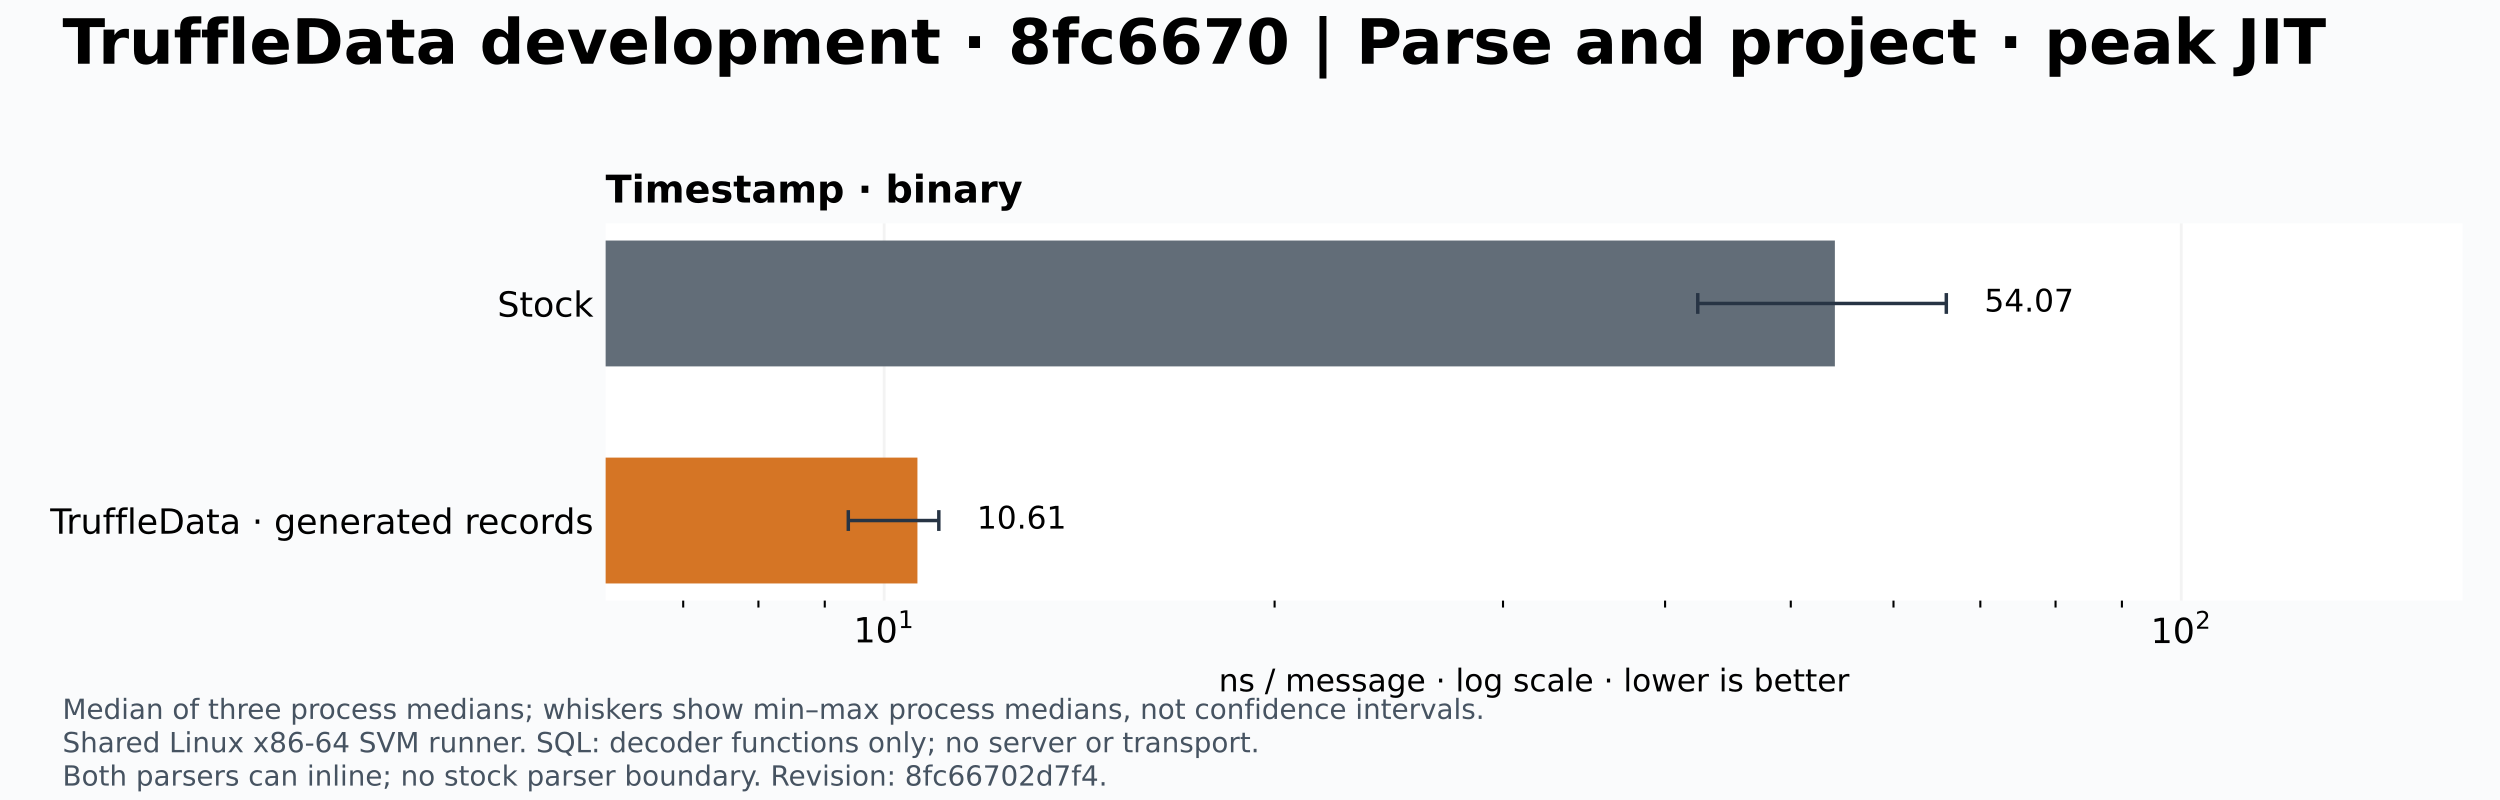
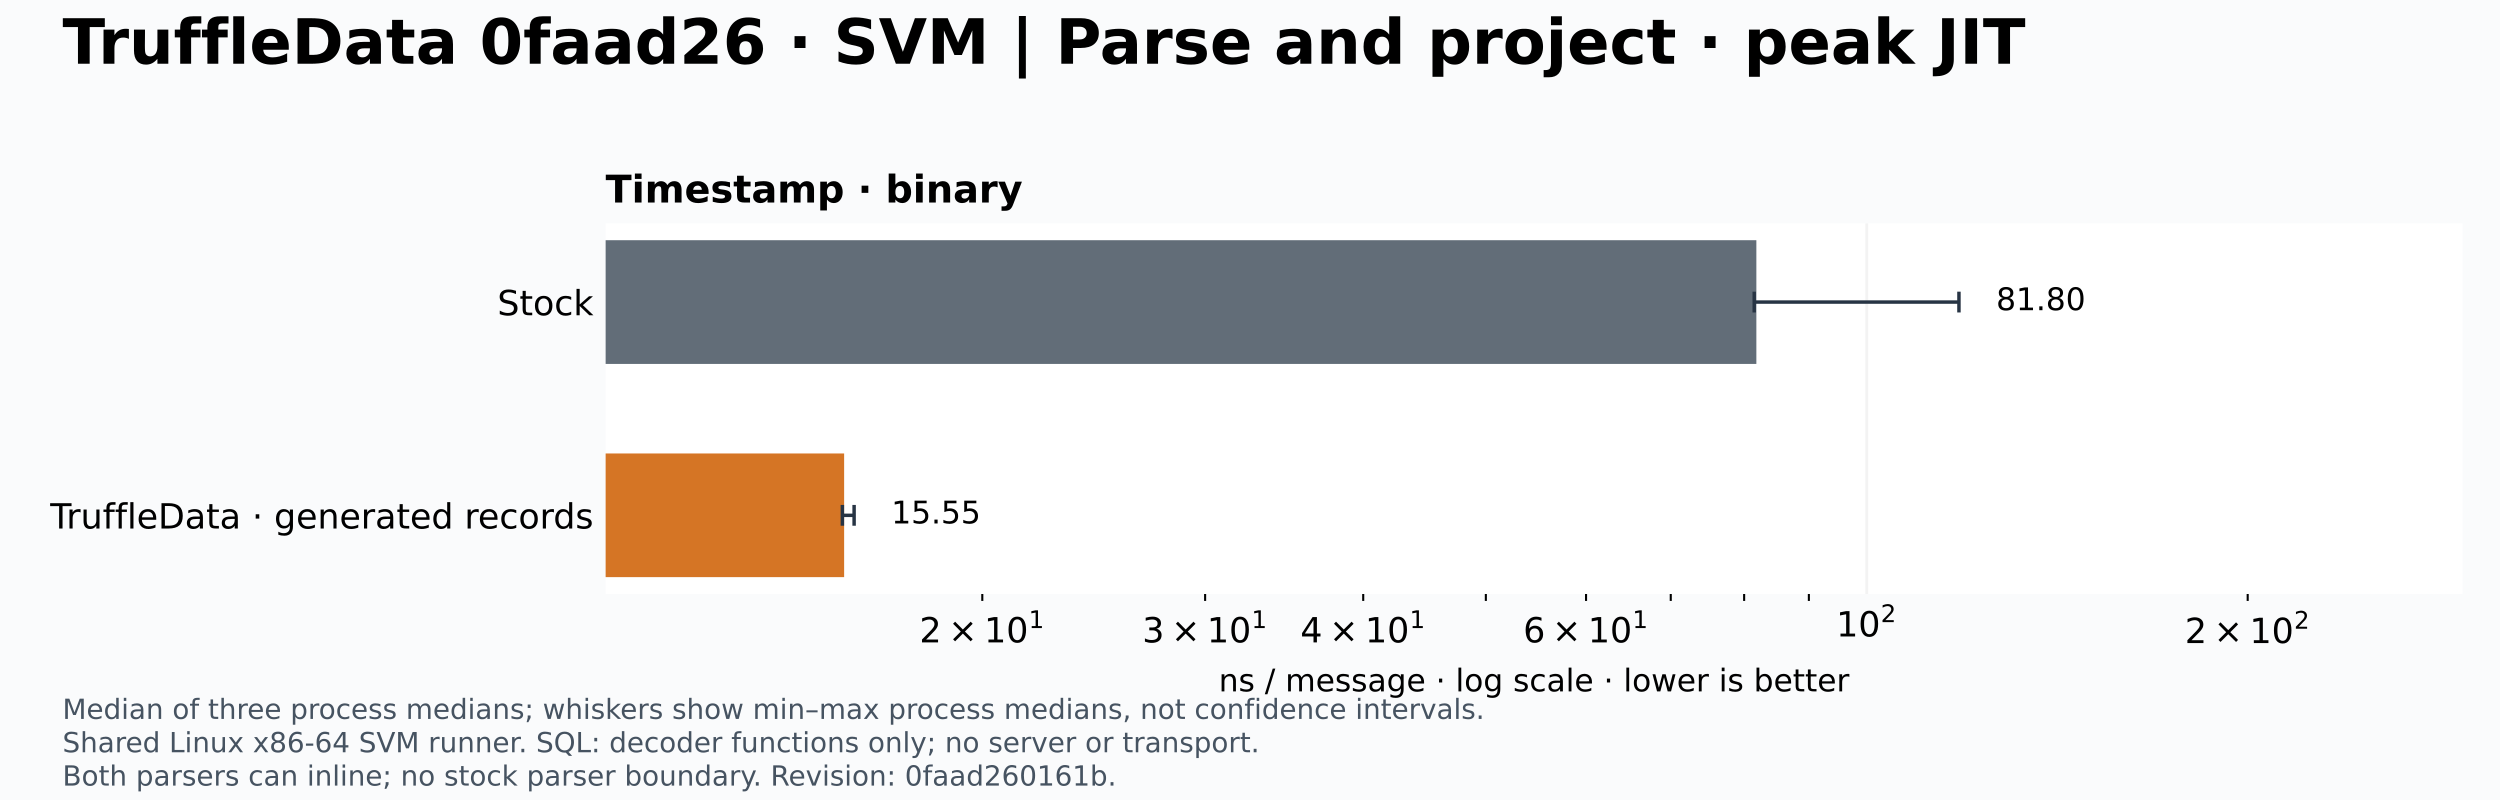
<svg xmlns="http://www.w3.org/2000/svg" xmlns:xlink="http://www.w3.org/1999/xlink" width="720pt" height="230.4pt" viewBox="0 0 720 230.4" version="1.1">
  <defs>
    <style type="text/css">*{stroke-linejoin: round; stroke-linecap: butt}</style>
  </defs>
  <g id="figure_1">
    <g id="patch_1">
      <path d="M 0 230.4 L 720 230.4 L 720 0 L 0 0 z " style="fill: #fafbfc" />
    </g>
    <g id="axes_1">
      <g id="patch_2">
-         <path d="M 174.421 172.976 L 709.2 172.976 L 709.2 64.33 L 174.421 64.33 z " style="fill: #ffffff" />
+         <path d="M 174.421 171.076 L 709.2 171.076 L 709.2 64.33 L 174.421 64.33 z " style="fill: #ffffff" />
      </g>
      <g id="matplotlib.axis_1">
        <g id="xtick_1">
          <g id="line2d_1">
-             <path d="M 254.628 172.976 L 254.628 64.33 " clip-path="url(#p6931125546)" style="fill: none; stroke: #b0b0b0; stroke-opacity: 0.15; stroke-width: 0.8; stroke-linecap: square" />
+             <path d="M 537.63 171.076 L 537.63 64.33 " clip-path="url(#pbdbf238d90)" style="fill: none; stroke: #b0b0b0; stroke-opacity: 0.15; stroke-width: 0.8; stroke-linecap: square" />
          </g>
          <g id="line2d_2" />
          <g id="text_1">
-             <g transform="translate(245.8282 185.7755)">
-               <text>
-                 <tspan x="0" y="-0.762" style="font-size: 10px; font-family: 'DejaVu Sans'">1</tspan>
-                 <tspan x="6.362" y="-0.762" style="font-size: 10px; font-family: 'DejaVu Sans'">0</tspan>
-                 <tspan x="12.82" y="-4.892" style="font-size: 7px; font-family: 'DejaVu Sans'">1</tspan>
-               </text>
-             </g>
-           </g>
-         </g>
-         <g id="xtick_2">
-           <g id="line2d_3">
-             <path d="M 628.204 172.976 L 628.204 64.33 " clip-path="url(#p6931125546)" style="fill: none; stroke: #b0b0b0; stroke-opacity: 0.15; stroke-width: 0.8; stroke-linecap: square" />
-           </g>
-           <g id="line2d_4" />
-           <g id="text_2">
-             <g transform="translate(619.4037 185.8755)">
+             <g transform="translate(528.8297 183.9755)">
              <text>
                <tspan x="0" y="-0.675" style="font-size: 10px; font-family: 'DejaVu Sans'">1</tspan>
                <tspan x="6.362" y="-0.675" style="font-size: 10px; font-family: 'DejaVu Sans'">0</tspan>
                <tspan x="12.82" y="-4.805" style="font-size: 7px; font-family: 'DejaVu Sans'">2</tspan>
              </text>
            </g>
          </g>
        </g>
-         <g id="xtick_3">
-           <g id="line2d_5">
+         <g id="xtick_2">
+           <g id="line2d_3">
            <defs>
              <path id="m309658c491" d="M 0 0 L 0 2 " style="stroke: #000000; stroke-width: 0.6" />
            </defs>
            <g>
-               <use xlink:href="#m309658c491" x="196.761" y="172.976" style="stroke: #000000; stroke-width: 0.6" />
+               <use xlink:href="#m309658c491" x="282.901" y="171.076" style="stroke: #000000; stroke-width: 0.6" />
+             </g>
+           </g>
+           <g id="text_2">
+             <g transform="translate(264.8009 185.7755)">
+               <text>
+                 <tspan x="0" y="-0.762" style="font-size: 10px; font-family: 'DejaVu Sans'">2</tspan>
+                 <tspan x="8.311" y="-0.762" style="font-size: 10px; font-family: 'DejaVu Sans'">×</tspan>
+                 <tspan x="18.638" y="-0.762" style="font-size: 10px; font-family: 'DejaVu Sans'">1</tspan>
+                 <tspan x="25" y="-0.762" style="font-size: 10px; font-family: 'DejaVu Sans'">0</tspan>
+                 <tspan x="31.458" y="-4.892" style="font-size: 7px; font-family: 'DejaVu Sans'">1</tspan>
+               </text>
+             </g>
+           </g>
+         </g>
+         <g id="xtick_3">
+           <g id="line2d_4">
+             <g>
+               <use xlink:href="#m309658c491" x="347.075" y="171.076" style="stroke: #000000; stroke-width: 0.6" />
+             </g>
+           </g>
+           <g id="text_3">
+             <g transform="translate(328.9746 185.7755)">
+               <text>
+                 <tspan x="0" y="-0.762" style="font-size: 10px; font-family: 'DejaVu Sans'">3</tspan>
+                 <tspan x="8.311" y="-0.762" style="font-size: 10px; font-family: 'DejaVu Sans'">×</tspan>
+                 <tspan x="18.638" y="-0.762" style="font-size: 10px; font-family: 'DejaVu Sans'">1</tspan>
+                 <tspan x="25" y="-0.762" style="font-size: 10px; font-family: 'DejaVu Sans'">0</tspan>
+                 <tspan x="31.458" y="-4.892" style="font-size: 7px; font-family: 'DejaVu Sans'">1</tspan>
+               </text>
            </g>
          </g>
        </g>
        <g id="xtick_4">
+           <g id="line2d_5">
+             <g>
+               <use xlink:href="#m309658c491" x="392.607" y="171.076" style="stroke: #000000; stroke-width: 0.6" />
+             </g>
+           </g>
+           <g id="text_4">
+             <g transform="translate(374.5066 185.7755)">
+               <text>
+                 <tspan x="0" y="-0.762" style="font-size: 10px; font-family: 'DejaVu Sans'">4</tspan>
+                 <tspan x="8.311" y="-0.762" style="font-size: 10px; font-family: 'DejaVu Sans'">×</tspan>
+                 <tspan x="18.638" y="-0.762" style="font-size: 10px; font-family: 'DejaVu Sans'">1</tspan>
+                 <tspan x="25" y="-0.762" style="font-size: 10px; font-family: 'DejaVu Sans'">0</tspan>
+                 <tspan x="31.458" y="-4.892" style="font-size: 7px; font-family: 'DejaVu Sans'">1</tspan>
+               </text>
+             </g>
+           </g>
+         </g>
+         <g id="xtick_5">
          <g id="line2d_6">
            <g>
-               <use xlink:href="#m309658c491" x="218.425" y="172.976" style="stroke: #000000; stroke-width: 0.6" />
-             </g>
-           </g>
-         </g>
-         <g id="xtick_5">
+               <use xlink:href="#m309658c491" x="427.924" y="171.076" style="stroke: #000000; stroke-width: 0.6" />
+             </g>
+           </g>
+         </g>
+         <g id="xtick_6">
          <g id="line2d_7">
            <g>
-               <use xlink:href="#m309658c491" x="237.534" y="172.976" style="stroke: #000000; stroke-width: 0.6" />
-             </g>
-           </g>
-         </g>
-         <g id="xtick_6">
+               <use xlink:href="#m309658c491" x="456.78" y="171.076" style="stroke: #000000; stroke-width: 0.6" />
+             </g>
+           </g>
+           <g id="text_5">
+             <g transform="translate(438.6804 185.7755)">
+               <text>
+                 <tspan x="0" y="-0.762" style="font-size: 10px; font-family: 'DejaVu Sans'">6</tspan>
+                 <tspan x="8.311" y="-0.762" style="font-size: 10px; font-family: 'DejaVu Sans'">×</tspan>
+                 <tspan x="18.638" y="-0.762" style="font-size: 10px; font-family: 'DejaVu Sans'">1</tspan>
+                 <tspan x="25" y="-0.762" style="font-size: 10px; font-family: 'DejaVu Sans'">0</tspan>
+                 <tspan x="31.458" y="-4.892" style="font-size: 7px; font-family: 'DejaVu Sans'">1</tspan>
+               </text>
+             </g>
+           </g>
+         </g>
+         <g id="xtick_7">
          <g id="line2d_8">
            <g>
-               <use xlink:href="#m309658c491" x="367.086" y="172.976" style="stroke: #000000; stroke-width: 0.6" />
-             </g>
-           </g>
-         </g>
-         <g id="xtick_7">
+               <use xlink:href="#m309658c491" x="481.178" y="171.076" style="stroke: #000000; stroke-width: 0.6" />
+             </g>
+           </g>
+         </g>
+         <g id="xtick_8">
          <g id="line2d_9">
            <g>
-               <use xlink:href="#m309658c491" x="432.869" y="172.976" style="stroke: #000000; stroke-width: 0.6" />
-             </g>
-           </g>
-         </g>
-         <g id="xtick_8">
+               <use xlink:href="#m309658c491" x="502.312" y="171.076" style="stroke: #000000; stroke-width: 0.6" />
+             </g>
+           </g>
+         </g>
+         <g id="xtick_9">
          <g id="line2d_10">
            <g>
-               <use xlink:href="#m309658c491" x="479.543" y="172.976" style="stroke: #000000; stroke-width: 0.6" />
-             </g>
-           </g>
-         </g>
-         <g id="xtick_9">
+               <use xlink:href="#m309658c491" x="520.954" y="171.076" style="stroke: #000000; stroke-width: 0.6" />
+             </g>
+           </g>
+         </g>
+         <g id="xtick_10">
          <g id="line2d_11">
            <g>
-               <use xlink:href="#m309658c491" x="515.746" y="172.976" style="stroke: #000000; stroke-width: 0.6" />
-             </g>
-           </g>
-         </g>
-         <g id="xtick_10">
-           <g id="line2d_12">
-             <g>
-               <use xlink:href="#m309658c491" x="545.326" y="172.976" style="stroke: #000000; stroke-width: 0.6" />
-             </g>
-           </g>
-         </g>
-         <g id="xtick_11">
-           <g id="line2d_13">
-             <g>
-               <use xlink:href="#m309658c491" x="570.336" y="172.976" style="stroke: #000000; stroke-width: 0.6" />
-             </g>
-           </g>
-         </g>
-         <g id="xtick_12">
-           <g id="line2d_14">
-             <g>
-               <use xlink:href="#m309658c491" x="592" y="172.976" style="stroke: #000000; stroke-width: 0.6" />
-             </g>
-           </g>
-         </g>
-         <g id="xtick_13">
-           <g id="line2d_15">
-             <g>
-               <use xlink:href="#m309658c491" x="611.11" y="172.976" style="stroke: #000000; stroke-width: 0.6" />
-             </g>
-           </g>
-         </g>
-         <g id="text_3">
+               <use xlink:href="#m309658c491" x="647.335" y="171.076" style="stroke: #000000; stroke-width: 0.6" />
+             </g>
+           </g>
+           <g id="text_6">
+             <g transform="translate(629.2354 185.8755)">
+               <text>
+                 <tspan x="0" y="-0.675" style="font-size: 10px; font-family: 'DejaVu Sans'">2</tspan>
+                 <tspan x="8.311" y="-0.675" style="font-size: 10px; font-family: 'DejaVu Sans'">×</tspan>
+                 <tspan x="18.638" y="-0.675" style="font-size: 10px; font-family: 'DejaVu Sans'">1</tspan>
+                 <tspan x="25" y="-0.675" style="font-size: 10px; font-family: 'DejaVu Sans'">0</tspan>
+                 <tspan x="31.458" y="-4.805" style="font-size: 7px; font-family: 'DejaVu Sans'">2</tspan>
+               </text>
+             </g>
+           </g>
+         </g>
+         <g id="text_7">
          <text style="font-size: 9px; font-family: 'DejaVu Sans'; text-anchor: middle" x="441.811" y="199.116" transform="rotate(-0 441.8106 199.1165)">ns / message · log scale · lower is better</text>
        </g>
      </g>
      <g id="matplotlib.axis_2">
        <g id="ytick_1">
-           <g id="line2d_16" />
-           <g id="text_4">
-             <text style="font-size: 10px; font-family: 'DejaVu Sans'; text-anchor: end" x="170.921" y="91.196" transform="rotate(-0 170.9212 91.1958)">Stock</text>
+           <g id="line2d_12" />
+           <g id="text_8">
+             <text style="font-size: 10px; font-family: 'DejaVu Sans'; text-anchor: end" x="170.921" y="90.792" transform="rotate(-0 170.9212 90.7924)">Stock</text>
          </g>
        </g>
        <g id="ytick_2">
-           <g id="line2d_17" />
-           <g id="text_5">
-             <text style="font-size: 10px; font-family: 'DejaVu Sans'; text-anchor: end" x="170.921" y="153.708" transform="rotate(-0 170.9212 153.7078)">TruffleData · generated records</text>
+           <g id="line2d_13" />
+           <g id="text_9">
+             <text style="font-size: 10px; font-family: 'DejaVu Sans'; text-anchor: end" x="170.921" y="152.211" transform="rotate(-0 170.9212 152.2112)">TruffleData · generated records</text>
          </g>
        </g>
      </g>
      <g id="patch_3">
-         <path d="M -373694.42 69.268 L 528.445 69.268 L 528.445 105.525 L -373694.42 105.525 z " clip-path="url(#p6931125546)" style="fill: #626d78" />
+         <path d="M -364625.81 69.182 L 505.831 69.182 L 505.831 104.805 L -364625.81 104.805 z " clip-path="url(#pbdbf238d90)" style="fill: #626d78" />
      </g>
      <g id="patch_4">
-         <path d="M -373694.42 131.78 L 264.221 131.78 L 264.221 168.037 L -373694.42 168.037 z " clip-path="url(#p6931125546)" style="fill: #d57525" />
+         <path d="M -364625.81 130.601 L 243.11 130.601 L 243.11 166.223 L -364625.81 166.223 z " clip-path="url(#pbdbf238d90)" style="fill: #d57525" />
      </g>
      <g id="LineCollection_1">
-         <path d="M 488.957 87.397 L 560.539 87.397 " clip-path="url(#p6931125546)" style="fill: none; stroke: #273444" />
-         <path d="M 244.312 149.909 L 270.38 149.909 " clip-path="url(#p6931125546)" style="fill: none; stroke: #273444" />
-       </g>
-       <g id="line2d_18">
+         <path d="M 505.215 86.993 L 564.177 86.993 " clip-path="url(#pbdbf238d90)" style="fill: none; stroke: #273444" />
+         <path d="M 242.602 148.412 L 245.985 148.412 " clip-path="url(#pbdbf238d90)" style="fill: none; stroke: #273444" />
+       </g>
+       <g id="line2d_14">
        <defs>
          <path id="mad504c077e" d="M 0 3 L 0 -3 " style="stroke: #273444" />
        </defs>
-         <g clip-path="url(#p6931125546)">
-           <use xlink:href="#mad504c077e" x="488.957" y="87.397" style="fill: #1f77b4; stroke: #273444" />
-           <use xlink:href="#mad504c077e" x="244.312" y="149.909" style="fill: #1f77b4; stroke: #273444" />
-         </g>
-       </g>
-       <g id="line2d_19">
-         <g clip-path="url(#p6931125546)">
-           <use xlink:href="#mad504c077e" x="560.539" y="87.397" style="fill: #1f77b4; stroke: #273444" />
-           <use xlink:href="#mad504c077e" x="270.38" y="149.909" style="fill: #1f77b4; stroke: #273444" />
-         </g>
-       </g>
-       <g id="text_6">
-         <text style="font-size: 9px; font-family: 'DejaVu Sans'; text-anchor: start" x="571.516" y="89.734" transform="rotate(-0 571.5164 89.73447)">54.07</text>
-       </g>
-       <g id="text_7">
-         <text style="font-size: 9px; font-family: 'DejaVu Sans'; text-anchor: start" x="281.357" y="152.246" transform="rotate(-0 281.357 152.2465)">10.61</text>
-       </g>
-       <g id="text_8">
+         <g clip-path="url(#pbdbf238d90)">
+           <use xlink:href="#mad504c077e" x="505.215" y="86.993" style="fill: #1f77b4; stroke: #273444" />
+           <use xlink:href="#mad504c077e" x="242.602" y="148.412" style="fill: #1f77b4; stroke: #273444" />
+         </g>
+       </g>
+       <g id="line2d_15">
+         <g clip-path="url(#pbdbf238d90)">
+           <use xlink:href="#mad504c077e" x="564.177" y="86.993" style="fill: #1f77b4; stroke: #273444" />
+           <use xlink:href="#mad504c077e" x="245.985" y="148.412" style="fill: #1f77b4; stroke: #273444" />
+         </g>
+       </g>
+       <g id="text_10">
+         <text style="font-size: 9px; font-family: 'DejaVu Sans'; text-anchor: start" x="574.885" y="89.331" transform="rotate(-0 574.8854 89.33107)">81.80</text>
+       </g>
+       <g id="text_11">
+         <text style="font-size: 9px; font-family: 'DejaVu Sans'; text-anchor: start" x="256.693" y="150.75" transform="rotate(-0 256.6933 150.7499)">15.55</text>
+       </g>
+       <g id="text_12">
        <text style="font-weight: 700; font-size: 11px; font-family: 'DejaVu Sans'; text-anchor: start" x="174.421" y="58.33" transform="rotate(-0 174.4212 58.32964)">Timestamp · binary</text>
      </g>
    </g>
-     <g id="text_9">
-       <text style="font-weight: 700; font-size: 18px; font-family: 'DejaVu Sans'; text-anchor: start" x="18" y="18.364" transform="rotate(-0 18 18.36394)">TruffleData development · 8fc6670  |  Parse and project · peak JIT</text>
-     </g>
-     <g id="text_10">
+     <g id="text_13">
+       <text style="font-weight: 700; font-size: 18px; font-family: 'DejaVu Sans'; text-anchor: start" x="18" y="18.364" transform="rotate(-0 18 18.36394)">TruffleData 0faad26 · SVM  |  Parse and project · peak JIT</text>
+     </g>
+     <g id="text_14">
      <text style="font-size: 8px; font-family: 'DejaVu Sans'; fill: #465361" transform="translate(18 207.0484)">Median of three process medians; whiskers show min–max process medians, not confidence intervals.</text>
      <text style="font-size: 8px; font-family: 'DejaVu Sans'; fill: #465361" transform="translate(18 216.6506)">Shared Linux x86-64 SVM runner. SQL: decoder functions only; no server or transport.</text>
-       <text style="font-size: 8px; font-family: 'DejaVu Sans'; fill: #465361" transform="translate(18 226.2528)">Both parsers can inline; no stock parser boundary. Revision: 8fc66702d7f4.</text>
+       <text style="font-size: 8px; font-family: 'DejaVu Sans'; fill: #465361" transform="translate(18 226.2528)">Both parsers can inline; no stock parser boundary. Revision: 0faad260161b.</text>
    </g>
  </g>
  <defs>
-     <clipPath id="p6931125546">
-       <rect x="174.421" y="64.33" width="534.779" height="108.646" />
+     <clipPath id="pbdbf238d90">
+       <rect x="174.421" y="64.33" width="534.779" height="106.746" />
    </clipPath>
  </defs>
</svg>
